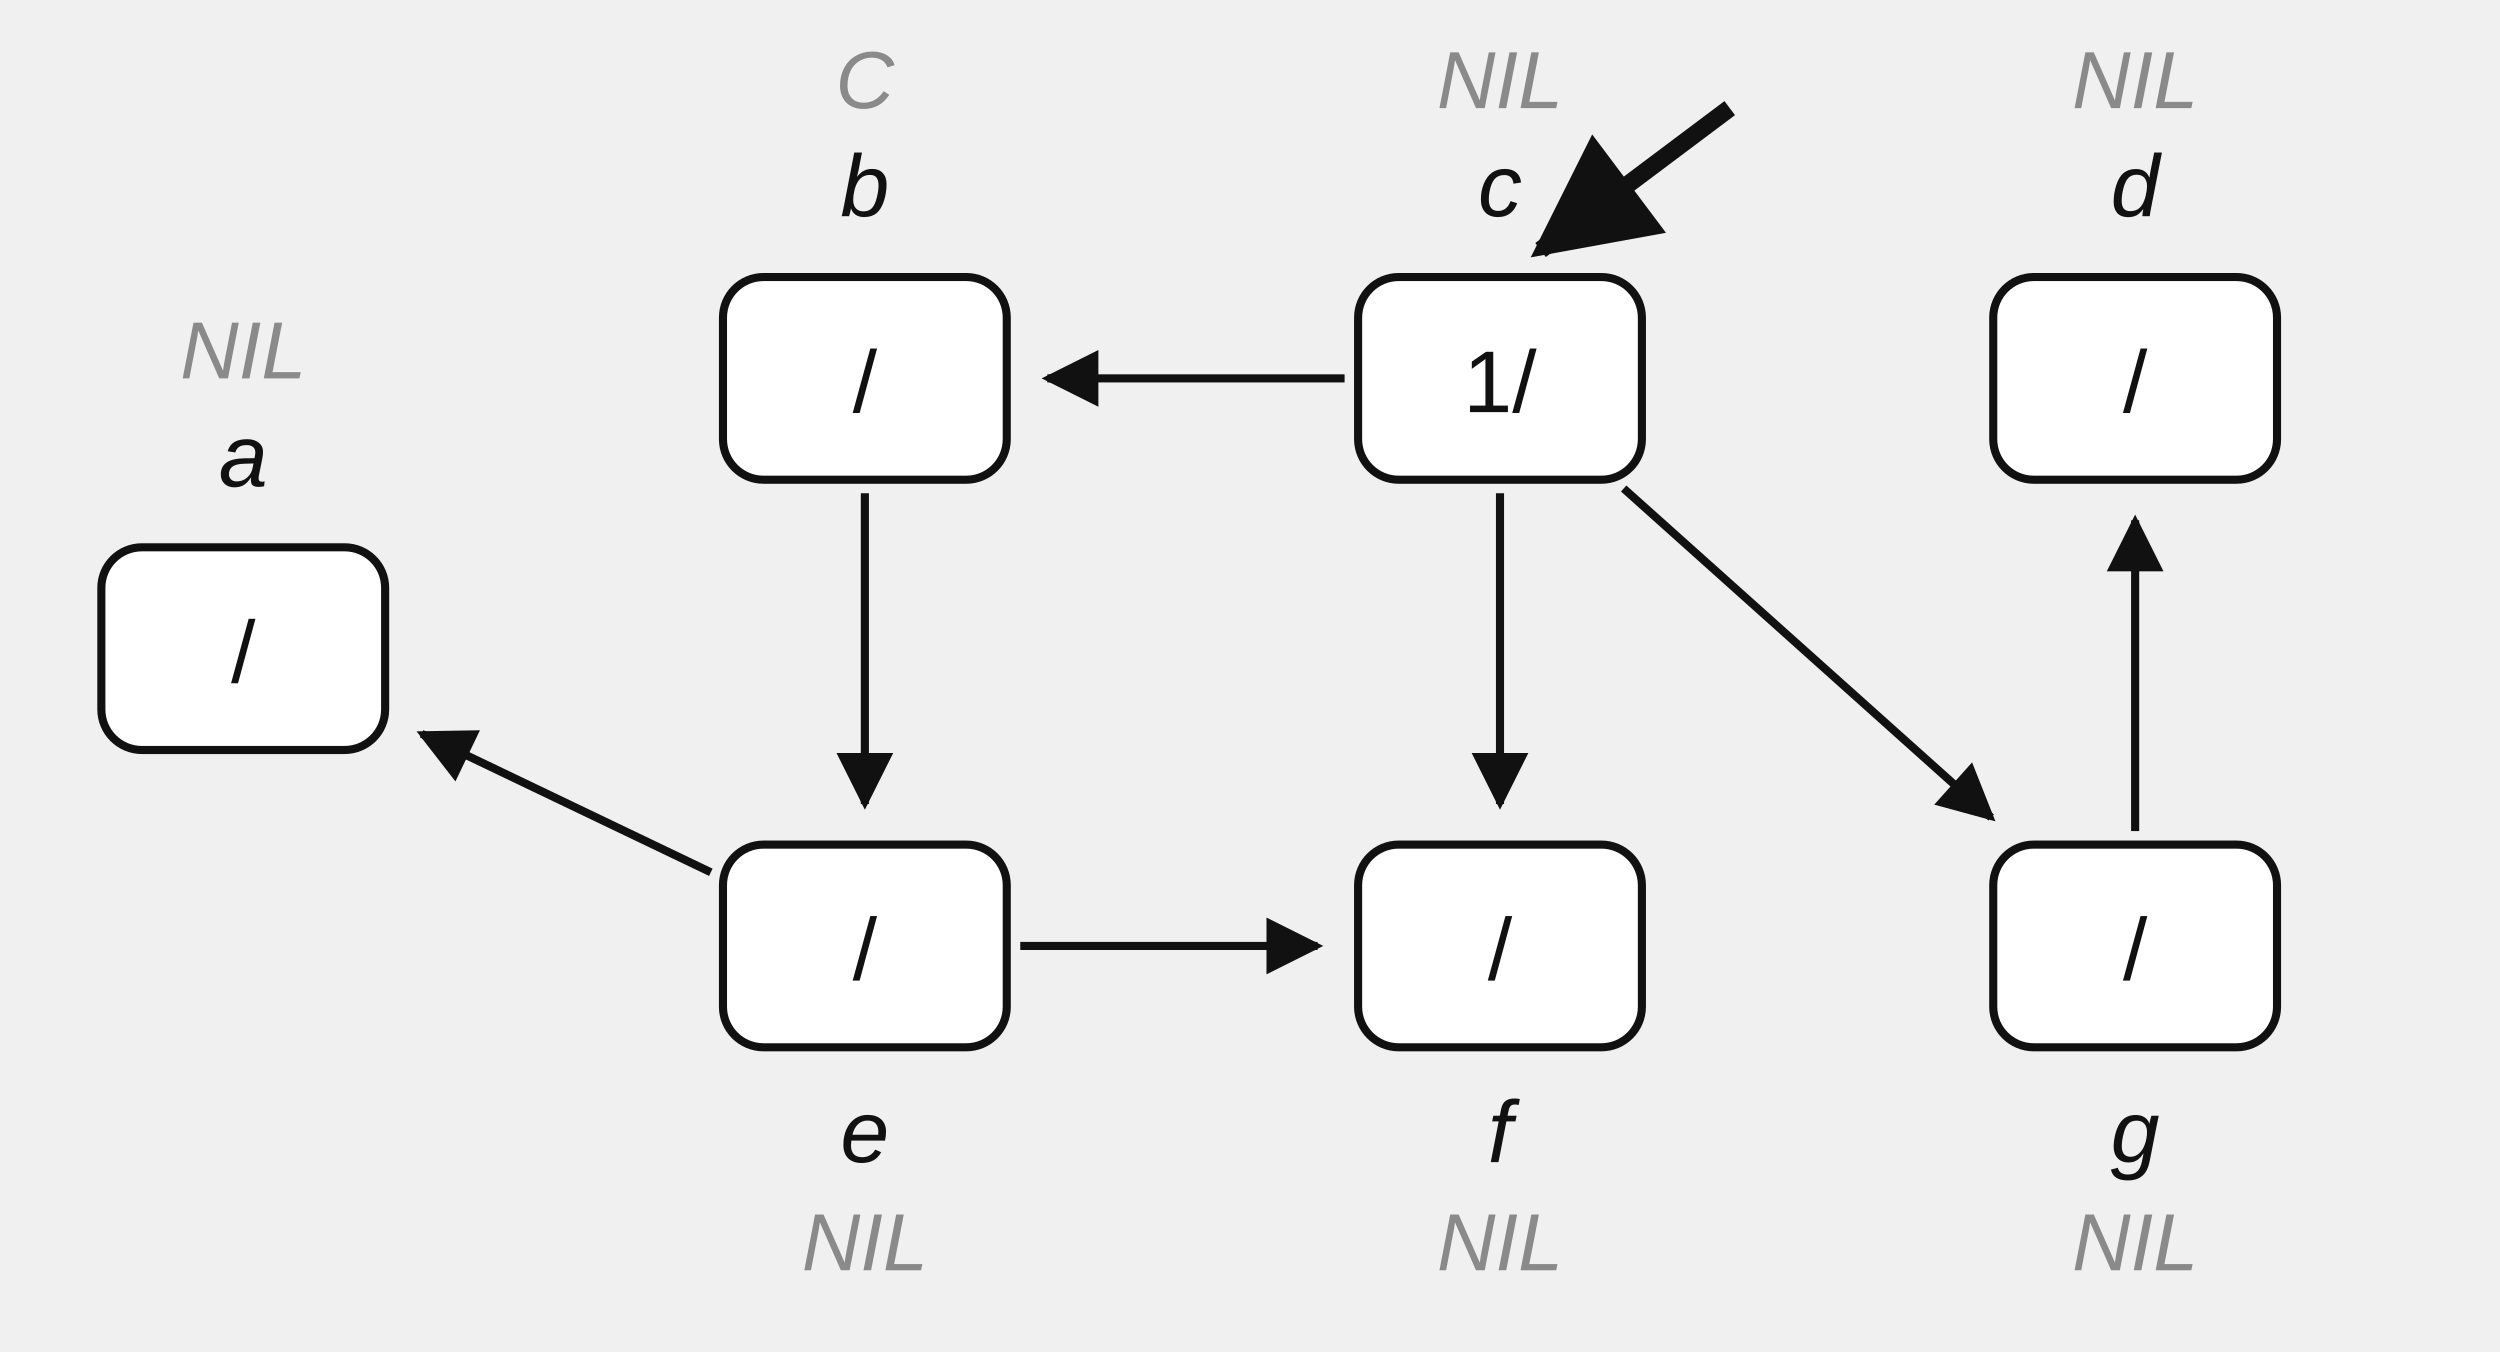
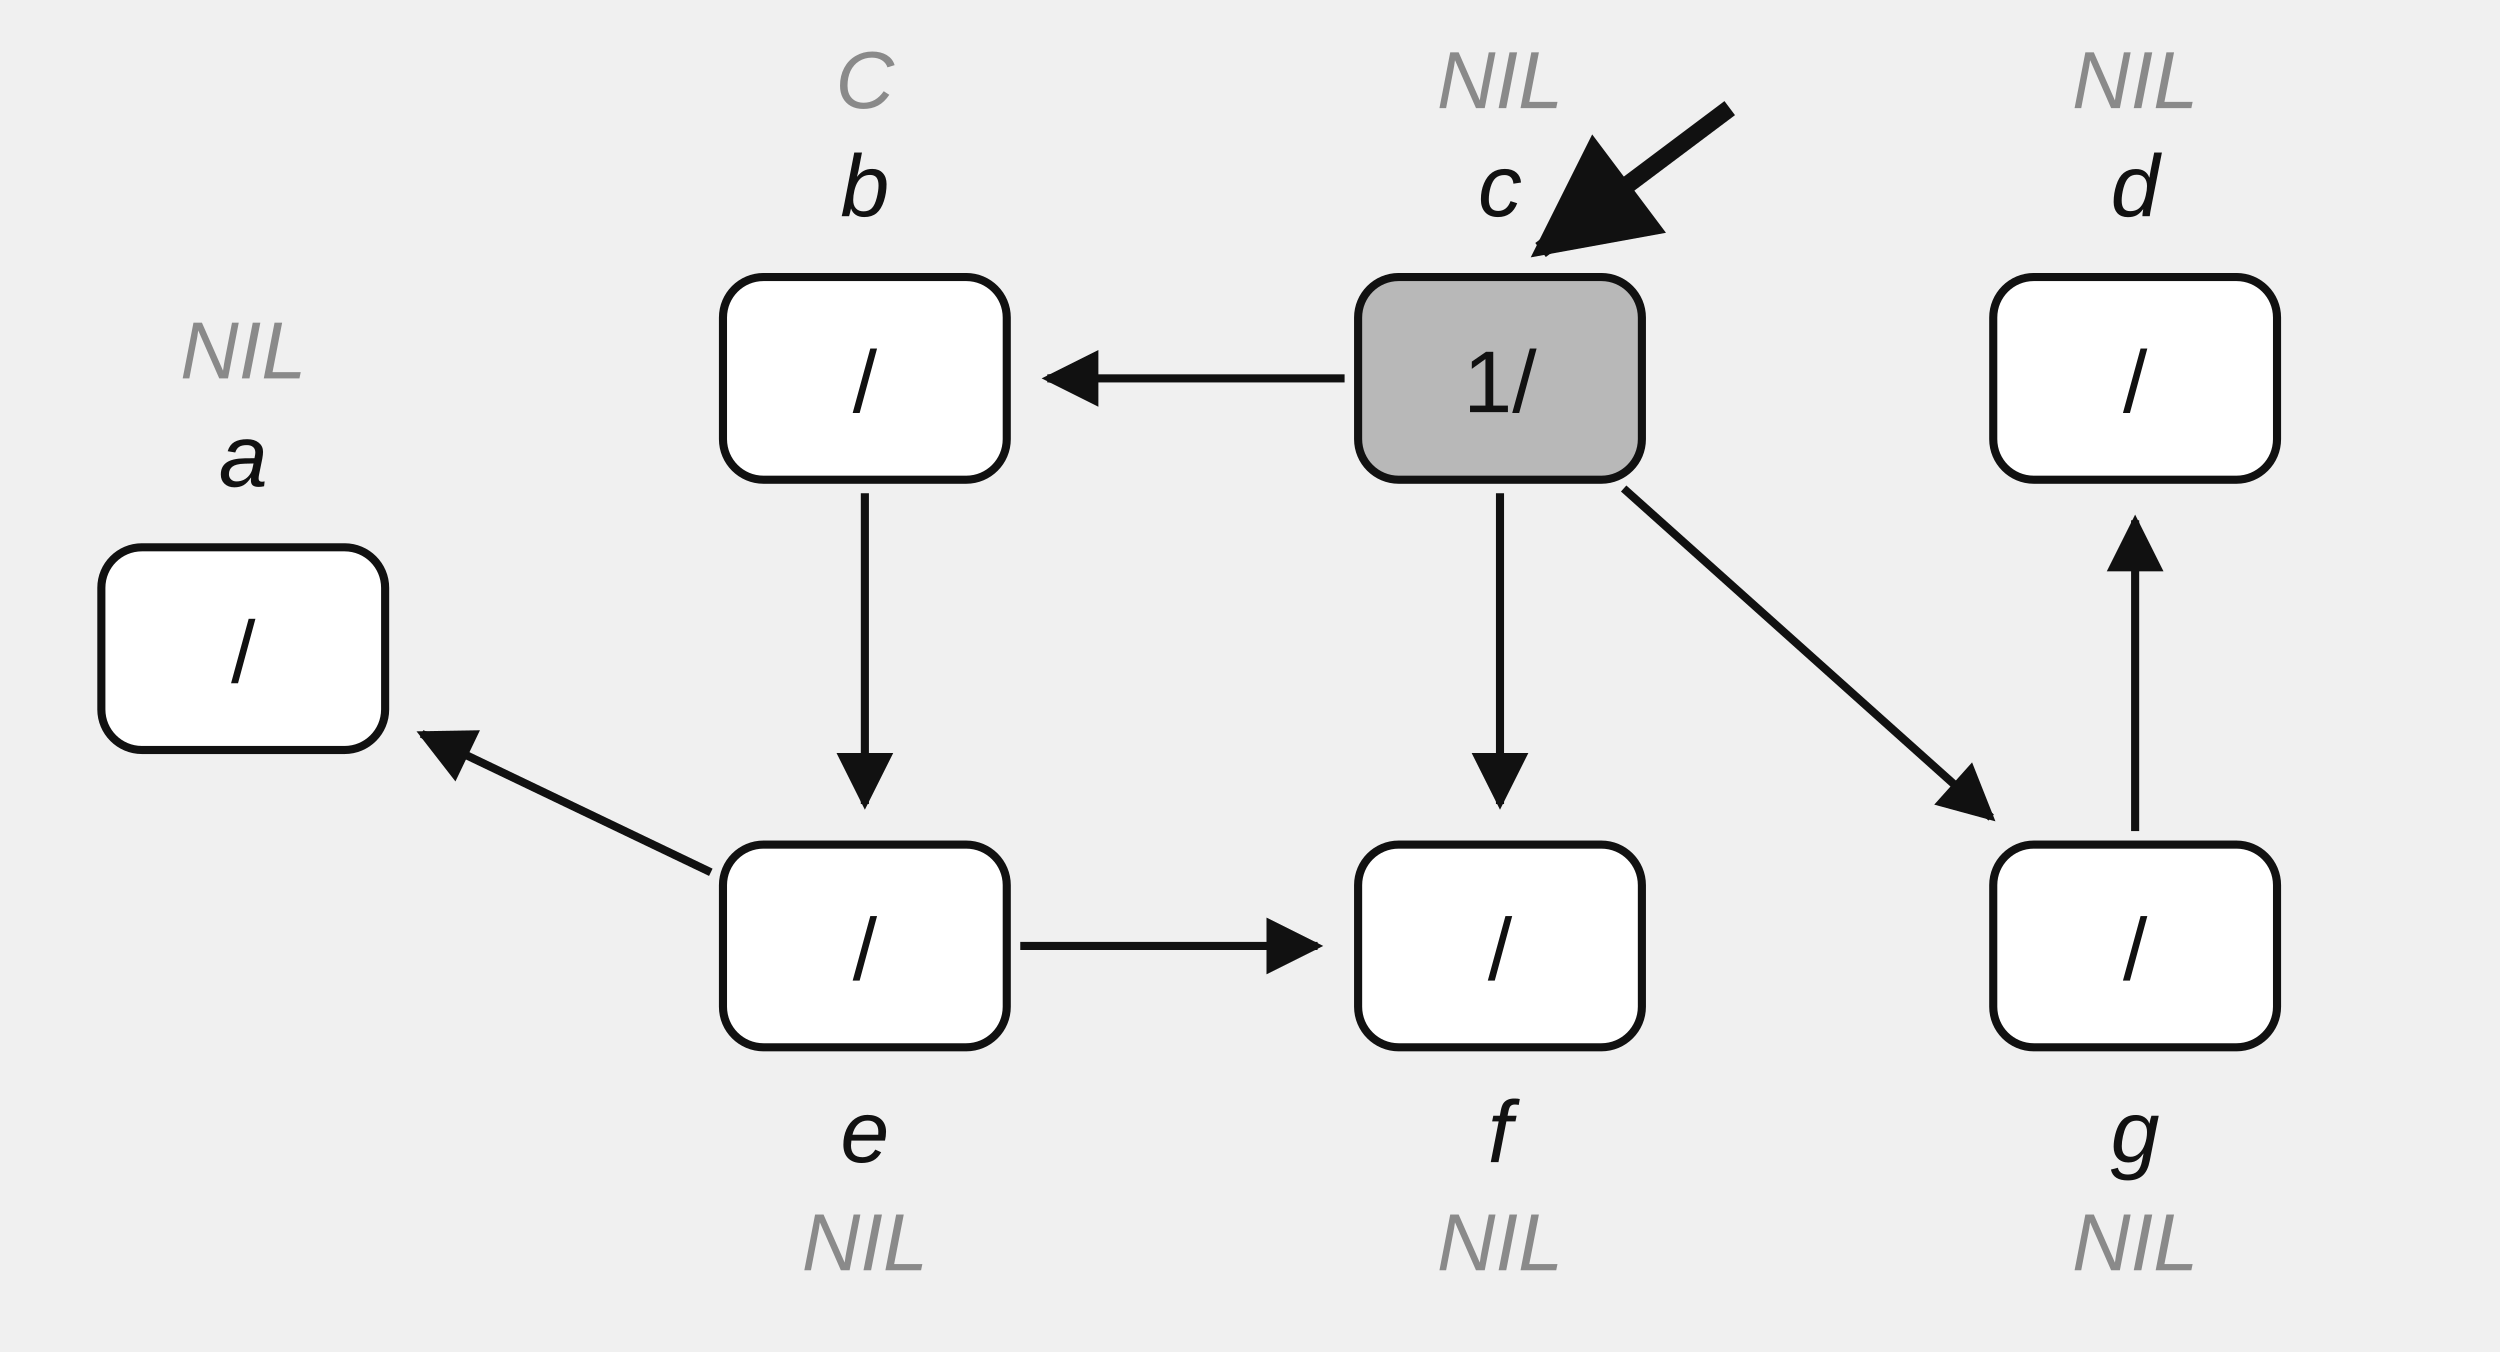
<svg xmlns="http://www.w3.org/2000/svg" viewBox="0 0 370 200" width="370" height="200" font-family="Arial, Helvetica, sans-serif">
  <defs>
    <marker id="a" viewBox="0 0 10 10" refX="9" refY="5" markerWidth="7" markerHeight="7" orient="auto-start-reverse">
      <path d="M 0 0 L 10 5 L 0 10 z" fill="#111" />
    </marker>
  </defs>
  <line x1="199.0" y1="56.0" x2="155.0" y2="56.0" stroke="#111" stroke-width="1.2" marker-end="url(#a)" />
  <line x1="222.0" y1="73.0" x2="222.0" y2="119.0" stroke="#111" stroke-width="1.2" marker-end="url(#a)" />
  <line x1="240.3" y1="72.3" x2="294.7" y2="121.0" stroke="#111" stroke-width="1.2" marker-end="url(#a)" />
  <line x1="128.0" y1="73.0" x2="128.0" y2="119.0" stroke="#111" stroke-width="1.2" marker-end="url(#a)" />
  <line x1="105.2" y1="129.1" x2="62.4" y2="108.6" stroke="#111" stroke-width="1.2" marker-end="url(#a)" />
  <line x1="151.0" y1="140.0" x2="195.0" y2="140.0" stroke="#111" stroke-width="1.2" marker-end="url(#a)" />
  <line x1="316.0" y1="123.0" x2="316.0" y2="77.0" stroke="#111" stroke-width="1.2" marker-end="url(#a)" />
  <rect x="15.0" y="81.0" width="42" height="30" rx="6" fill="#fff" stroke="#111" stroke-width="1.2" />
  <text x="36" y="101" text-anchor="middle" font-size="13" fill="#111" font-weight="normal" font-style="normal">/</text>
  <text x="36" y="72" text-anchor="middle" font-size="13" fill="#111" font-weight="normal" font-style="italic">a</text>
  <text x="36" y="56" text-anchor="middle" font-size="12" fill="#8a8a8a" font-weight="normal" font-style="italic">NIL</text>
  <rect x="107.0" y="41.0" width="42" height="30" rx="6" fill="#fff" stroke="#111" stroke-width="1.2" />
  <text x="128" y="61" text-anchor="middle" font-size="13" fill="#111" font-weight="normal" font-style="normal">/</text>
  <text x="128" y="32" text-anchor="middle" font-size="13" fill="#111" font-weight="normal" font-style="italic">b</text>
  <text x="128" y="16" text-anchor="middle" font-size="12" fill="#8a8a8a" font-weight="normal" font-style="italic">C</text>
-   <rect x="201.0" y="41.0" width="42" height="30" rx="6" fill="#fff" stroke="#111" stroke-width="1.2" />
+   <rect x="201.0" y="41.0" width="42" height="30" rx="6" fill="#b8b8b8" stroke="#111" stroke-width="1.2" />
  <text x="222" y="61" text-anchor="middle" font-size="13" fill="#111" font-weight="normal" font-style="normal">1/</text>
  <text x="222" y="32" text-anchor="middle" font-size="13" fill="#111" font-weight="normal" font-style="italic">c</text>
  <text x="222" y="16" text-anchor="middle" font-size="12" fill="#8a8a8a" font-weight="normal" font-style="italic">NIL</text>
  <rect x="295.0" y="41.0" width="42" height="30" rx="6" fill="#fff" stroke="#111" stroke-width="1.2" />
  <text x="316" y="61" text-anchor="middle" font-size="13" fill="#111" font-weight="normal" font-style="normal">/</text>
  <text x="316" y="32" text-anchor="middle" font-size="13" fill="#111" font-weight="normal" font-style="italic">d</text>
  <text x="316" y="16" text-anchor="middle" font-size="12" fill="#8a8a8a" font-weight="normal" font-style="italic">NIL</text>
  <rect x="107.0" y="125.0" width="42" height="30" rx="6" fill="#fff" stroke="#111" stroke-width="1.2" />
  <text x="128" y="145" text-anchor="middle" font-size="13" fill="#111" font-weight="normal" font-style="normal">/</text>
  <text x="128" y="172" text-anchor="middle" font-size="13" fill="#111" font-weight="normal" font-style="italic">e</text>
  <text x="128" y="188" text-anchor="middle" font-size="12" fill="#8a8a8a" font-weight="normal" font-style="italic">NIL</text>
  <rect x="201.0" y="125.0" width="42" height="30" rx="6" fill="#fff" stroke="#111" stroke-width="1.2" />
  <text x="222" y="145" text-anchor="middle" font-size="13" fill="#111" font-weight="normal" font-style="normal">/</text>
  <text x="222" y="172" text-anchor="middle" font-size="13" fill="#111" font-weight="normal" font-style="italic">f</text>
  <text x="222" y="188" text-anchor="middle" font-size="12" fill="#8a8a8a" font-weight="normal" font-style="italic">NIL</text>
  <rect x="295.0" y="125.0" width="42" height="30" rx="6" fill="#fff" stroke="#111" stroke-width="1.2" />
  <text x="316" y="145" text-anchor="middle" font-size="13" fill="#111" font-weight="normal" font-style="normal">/</text>
  <text x="316" y="172" text-anchor="middle" font-size="13" fill="#111" font-weight="normal" font-style="italic">g</text>
  <text x="316" y="188" text-anchor="middle" font-size="12" fill="#8a8a8a" font-weight="normal" font-style="italic">NIL</text>
  <path d="M 256 16 L 228 37.0" stroke="#111" stroke-width="2.6" marker-end="url(#a)" />
</svg>
